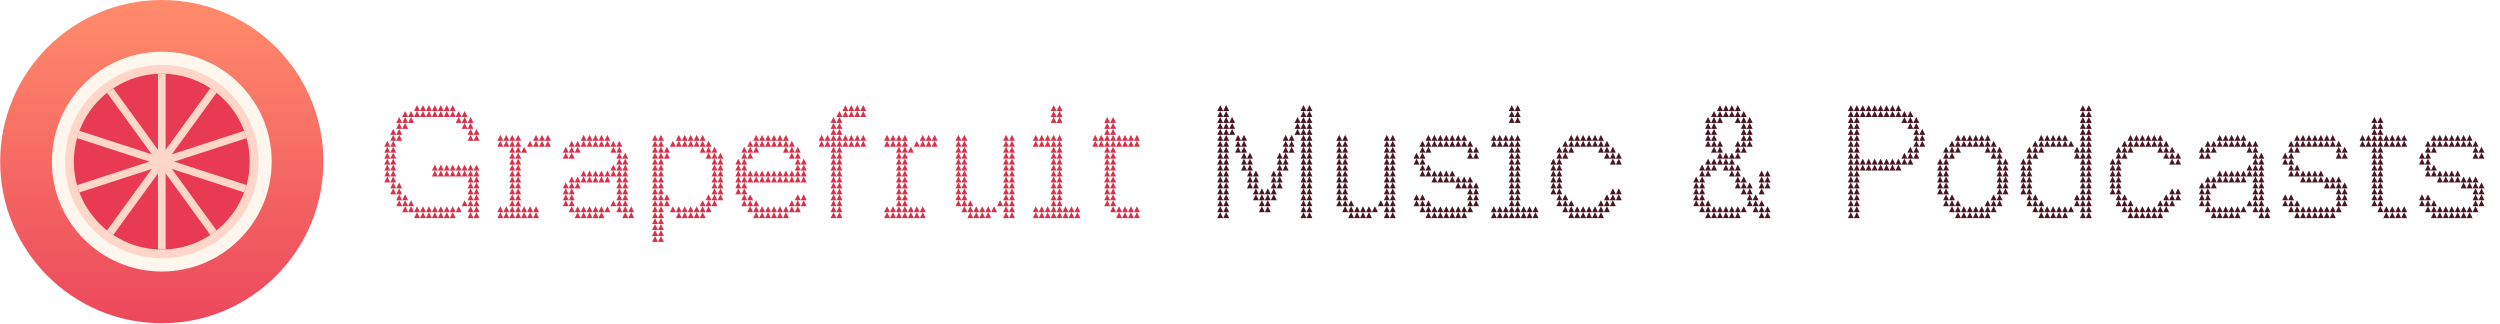
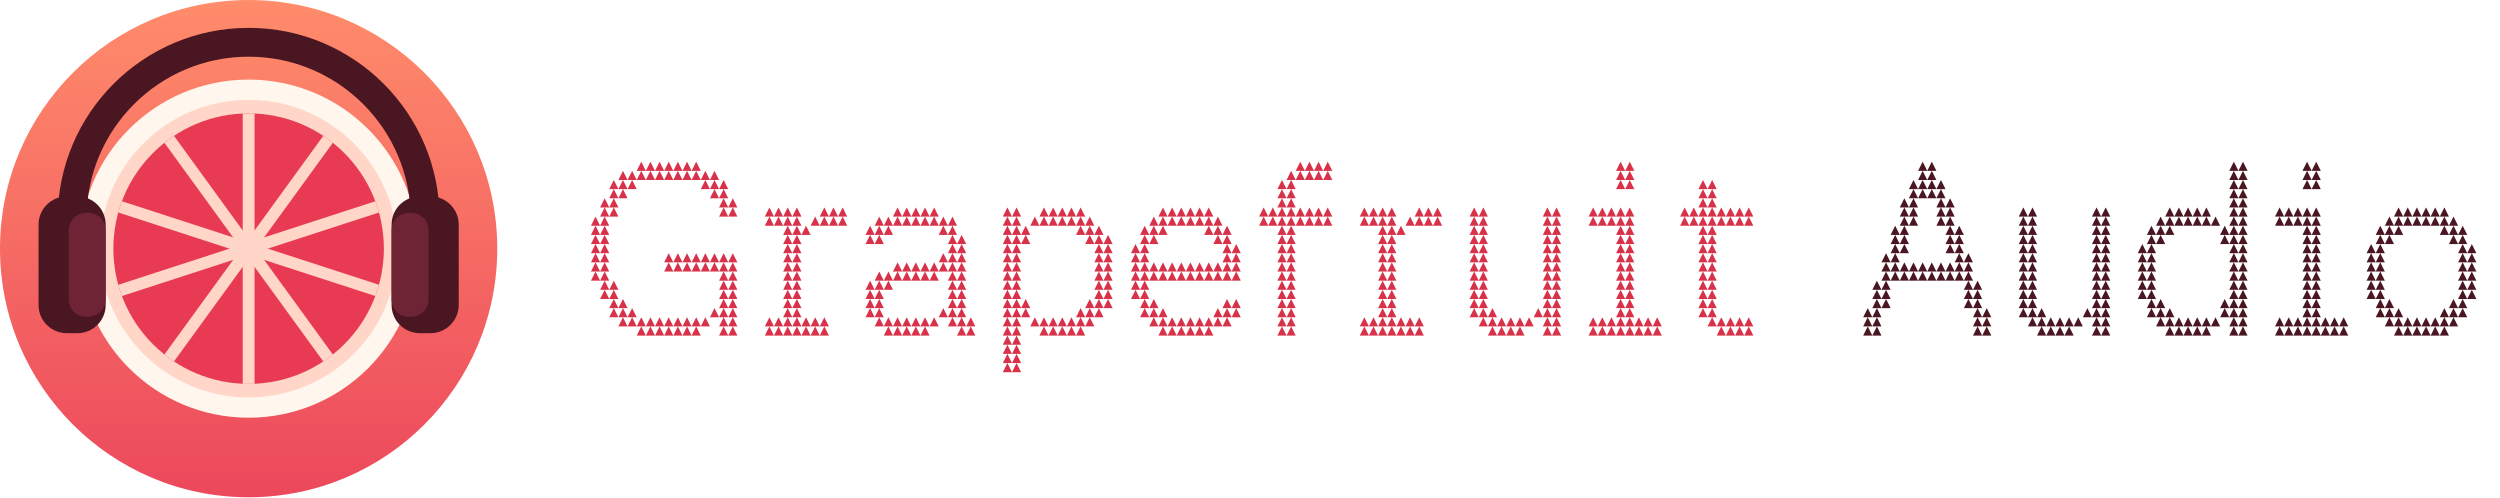
- <svg xmlns="http://www.w3.org/2000/svg" xmlns:xlink="http://www.w3.org/1999/xlink" viewBox="0 0 1979.72 256.00" width="1980" height="256" role="img" aria-label="Grapefruit Music &amp; Podcasts">
+ <svg xmlns="http://www.w3.org/2000/svg" xmlns:xlink="http://www.w3.org/1999/xlink" viewBox="0 0 1287.06 256.00" width="1287" height="256" role="img" aria-label="Grapefruit Audio">
  <defs>
    <linearGradient id="g-coral" x1="0" y1="0.00" x2="0" y2="256.00" gradientUnits="userSpaceOnUse">
      <stop offset="0" stop-color="#FF8C6B" />
      <stop offset="1" stop-color="#EC485C" />
    </linearGradient>
    <clipPath id="g-round">
      <circle cx="128.00" cy="128.00" r="128.00" />
    </clipPath>
  </defs>
  <g clip-path="url(#g-round)">
    <rect x="0.00" y="0.00" width="256.00" height="256.00" fill="url(#g-coral)" />
    <circle cx="128.00" cy="128.00" r="87.04" fill="#FFF7EE" />
    <circle cx="128.00" cy="128.00" r="76.60" fill="#FFD6C8" />
    <circle cx="128.00" cy="128.00" r="69.63" fill="#E83A52" />
    <g stroke="#FFD6C8" stroke-width="6.09">
      <line x1="128.00" y1="128.00" x2="128.00" y2="58.37" />
      <line x1="128.00" y1="128.00" x2="168.93" y2="71.67" />
      <line x1="128.00" y1="128.00" x2="194.22" y2="106.48" />
      <line x1="128.00" y1="128.00" x2="194.22" y2="149.52" />
      <line x1="128.00" y1="128.00" x2="168.93" y2="184.33" />
      <line x1="128.00" y1="128.00" x2="128.00" y2="197.63" />
      <line x1="128.00" y1="128.00" x2="87.07" y2="184.33" />
      <line x1="128.00" y1="128.00" x2="61.78" y2="149.52" />
      <line x1="128.00" y1="128.00" x2="61.78" y2="106.48" />
      <line x1="128.00" y1="128.00" x2="87.07" y2="71.67" />
    </g>
    <circle cx="128.00" cy="128.00" r="8.70" fill="#FFD6C8" />
+     <path d="M37.12 112.64A90.88 90.88 0 0 1 218.88 112.64" fill="none" stroke="#4A1622" stroke-width="14.85" stroke-linecap="round" />
+     <rect x="19.84" y="101.12" width="34.56" height="70.40" rx="14.52" fill="#4A1622" />
+     <rect x="35.39" y="109.57" width="19.01" height="53.50" rx="8.99" fill="#6E2434" />
+     <rect x="201.60" y="101.12" width="34.56" height="70.40" rx="14.52" fill="#4A1622" />
+     <rect x="201.60" y="109.57" width="19.01" height="53.50" rx="8.99" fill="#6E2434" />
  </g>
  <defs>
+     <path id="glyph-A" d="M285 722l19-38l-38 0zM323 722l19-38l-38 0zM285 684l19-38l-38 0zM323 684l19-38l-38 0zM285 646l19-38l-38 0zM247 646l19-38l-38 0zM323 646l19-38l-38 0zM361 646l19-38l-38 0zM247 608l19-38l-38 0zM285 608l19-38l-38 0zM323 608l19-38l-38 0zM361 608l19-38l-38 0zM247 570l19-38l-38 0zM399 570l19-38l-38 0zM209 570l19-38l-38 0zM361 570l19-38l-38 0zM247 532l19-38l-38 0zM399 532l19-38l-38 0zM209 532l19-38l-38 0zM361 532l19-38l-38 0zM361 494l19-38l-38 0zM209 494l19-38l-38 0zM247 494l19-38l-38 0zM399 494l19-38l-38 0zM209 456l19-38l-38 0zM171 456l19-38l-38 0zM399 456l19-38l-38 0zM437 456l19-38l-38 0zM209 418l19-38l-38 0zM171 418l19-38l-38 0zM399 418l19-38l-38 0zM437 418l19-38l-38 0zM209 380l19-38l-38 0zM171 380l19-38l-38 0zM399 380l19-38l-38 0zM437 380l19-38l-38 0zM437 342l19-38l-38 0zM171 342l19-38l-38 0zM133 342l19-38l-38 0zM475 342l19-38l-38 0zM475 304l19-38l-38 0zM209 304l19-38l-38 0zM171 304l19-38l-38 0zM133 304l19-38l-38 0zM399 304l19-38l-38 0zM361 304l19-38l-38 0zM323 304l19-38l-38 0zM285 304l19-38l-38 0zM437 304l19-38l-38 0zM247 304l19-38l-38 0zM133 266l19-38l-38 0zM171 266l19-38l-38 0zM209 266l19-38l-38 0zM247 266l19-38l-38 0zM285 266l19-38l-38 0zM323 266l19-38l-38 0zM361 266l19-38l-38 0zM399 266l19-38l-38 0zM437 266l19-38l-38 0zM475 266l19-38l-38 0zM133 228l19-38l-38 0zM475 228l19-38l-38 0zM95 228l19-38l-38 0zM513 228l19-38l-38 0zM513 190l19-38l-38 0zM133 190l19-38l-38 0zM475 190l19-38l-38 0zM95 190l19-38l-38 0zM133 152l19-38l-38 0zM475 152l19-38l-38 0zM513 152l19-38l-38 0zM95 152l19-38l-38 0zM95 114l19-38l-38 0zM513 114l19-38l-38 0zM57 114l19-38l-38 0zM551 114l19-38l-38 0zM513 76l19-38l-38 0zM95 76l19-38l-38 0zM57 76l19-38l-38 0zM551 76l19-38l-38 0zM513 38l19-38l-38 0zM95 38l19-38l-38 0zM57 38l19-38l-38 0zM551 38l19-38l-38 0z" />
    <path id="glyph-G" d="M475 722l19-38l-38 0zM285 722l19-38l-38 0zM361 722l19-38l-38 0zM247 722l19-38l-38 0zM399 722l19-38l-38 0zM323 722l19-38l-38 0zM437 722l19-38l-38 0zM171 684l19-38l-38 0zM437 684l19-38l-38 0zM551 684l19-38l-38 0zM323 684l19-38l-38 0zM209 684l19-38l-38 0zM475 684l19-38l-38 0zM285 684l19-38l-38 0zM399 684l19-38l-38 0zM361 684l19-38l-38 0zM513 684l19-38l-38 0zM247 684l19-38l-38 0zM171 646l19-38l-38 0zM589 646l19-38l-38 0zM209 646l19-38l-38 0zM513 646l19-38l-38 0zM551 646l19-38l-38 0zM133 646l19-38l-38 0zM589 608l19-38l-38 0zM171 608l19-38l-38 0zM551 608l19-38l-38 0zM133 608l19-38l-38 0zM95 570l19-38l-38 0zM589 570l19-38l-38 0zM133 570l19-38l-38 0zM627 570l19-38l-38 0zM133 532l19-38l-38 0zM589 532l19-38l-38 0zM95 532l19-38l-38 0zM627 532l19-38l-38 0zM95 494l19-38l-38 0zM57 494l19-38l-38 0zM57 456l19-38l-38 0zM95 456l19-38l-38 0zM57 418l19-38l-38 0zM95 418l19-38l-38 0zM57 380l19-38l-38 0zM95 380l19-38l-38 0zM589 342l19-38l-38 0zM627 342l19-38l-38 0zM551 342l19-38l-38 0zM513 342l19-38l-38 0zM475 342l19-38l-38 0zM437 342l19-38l-38 0zM95 342l19-38l-38 0zM399 342l19-38l-38 0zM361 342l19-38l-38 0zM57 342l19-38l-38 0zM551 304l19-38l-38 0zM57 304l19-38l-38 0zM513 304l19-38l-38 0zM475 304l19-38l-38 0zM437 304l19-38l-38 0zM589 304l19-38l-38 0zM627 304l19-38l-38 0zM95 304l19-38l-38 0zM361 304l19-38l-38 0zM399 304l19-38l-38 0zM589 266l19-38l-38 0zM57 266l19-38l-38 0zM95 266l19-38l-38 0zM627 266l19-38l-38 0zM95 228l19-38l-38 0zM133 228l19-38l-38 0zM589 228l19-38l-38 0zM627 228l19-38l-38 0zM95 190l19-38l-38 0zM133 190l19-38l-38 0zM627 190l19-38l-38 0zM589 190l19-38l-38 0zM589 152l19-38l-38 0zM133 152l19-38l-38 0zM171 152l19-38l-38 0zM627 152l19-38l-38 0zM589 114l19-38l-38 0zM551 114l19-38l-38 0zM627 114l19-38l-38 0zM171 114l19-38l-38 0zM209 114l19-38l-38 0zM133 114l19-38l-38 0zM627 76l19-38l-38 0zM171 76l19-38l-38 0zM209 76l19-38l-38 0zM247 76l19-38l-38 0zM513 76l19-38l-38 0zM589 76l19-38l-38 0zM285 76l19-38l-38 0zM437 76l19-38l-38 0zM475 76l19-38l-38 0zM323 76l19-38l-38 0zM361 76l19-38l-38 0zM399 76l19-38l-38 0zM399 38l19-38l-38 0zM627 38l19-38l-38 0zM589 38l19-38l-38 0zM437 38l19-38l-38 0zM323 38l19-38l-38 0zM361 38l19-38l-38 0zM285 38l19-38l-38 0zM247 38l19-38l-38 0zM475 38l19-38l-38 0z" />
-     <path id="glyph-M" d="M627 722l19-38l-38 0zM665 722l19-38l-38 0zM133 722l19-38l-38 0zM95 722l19-38l-38 0zM627 684l19-38l-38 0zM665 684l19-38l-38 0zM133 684l19-38l-38 0zM95 684l19-38l-38 0zM171 646l19-38l-38 0zM627 646l19-38l-38 0zM589 646l19-38l-38 0zM665 646l19-38l-38 0zM133 646l19-38l-38 0zM95 646l19-38l-38 0zM627 608l19-38l-38 0zM95 608l19-38l-38 0zM133 608l19-38l-38 0zM589 608l19-38l-38 0zM665 608l19-38l-38 0zM171 608l19-38l-38 0zM627 570l19-38l-38 0zM589 570l19-38l-38 0zM665 570l19-38l-38 0zM95 570l19-38l-38 0zM133 570l19-38l-38 0zM171 570l19-38l-38 0zM133 532l19-38l-38 0zM209 532l19-38l-38 0zM95 532l19-38l-38 0zM665 532l19-38l-38 0zM513 532l19-38l-38 0zM247 532l19-38l-38 0zM551 532l19-38l-38 0zM627 532l19-38l-38 0zM209 494l19-38l-38 0zM133 494l19-38l-38 0zM665 494l19-38l-38 0zM247 494l19-38l-38 0zM627 494l19-38l-38 0zM551 494l19-38l-38 0zM513 494l19-38l-38 0zM95 494l19-38l-38 0zM209 456l19-38l-38 0zM551 456l19-38l-38 0zM95 456l19-38l-38 0zM133 456l19-38l-38 0zM665 456l19-38l-38 0zM247 456l19-38l-38 0zM627 456l19-38l-38 0zM513 456l19-38l-38 0zM513 418l19-38l-38 0zM627 418l19-38l-38 0zM475 418l19-38l-38 0zM133 418l19-38l-38 0zM95 418l19-38l-38 0zM665 418l19-38l-38 0zM285 418l19-38l-38 0zM247 418l19-38l-38 0zM285 380l19-38l-38 0zM627 380l19-38l-38 0zM133 380l19-38l-38 0zM95 380l19-38l-38 0zM665 380l19-38l-38 0zM475 380l19-38l-38 0zM247 380l19-38l-38 0zM513 380l19-38l-38 0zM627 342l19-38l-38 0zM95 342l19-38l-38 0zM133 342l19-38l-38 0zM475 342l19-38l-38 0zM247 342l19-38l-38 0zM665 342l19-38l-38 0zM513 342l19-38l-38 0zM285 342l19-38l-38 0zM437 304l19-38l-38 0zM627 304l19-38l-38 0zM285 304l19-38l-38 0zM323 304l19-38l-38 0zM95 304l19-38l-38 0zM133 304l19-38l-38 0zM665 304l19-38l-38 0zM475 304l19-38l-38 0zM285 266l19-38l-38 0zM323 266l19-38l-38 0zM133 266l19-38l-38 0zM95 266l19-38l-38 0zM665 266l19-38l-38 0zM627 266l19-38l-38 0zM475 266l19-38l-38 0zM437 266l19-38l-38 0zM627 228l19-38l-38 0zM323 228l19-38l-38 0zM285 228l19-38l-38 0zM95 228l19-38l-38 0zM133 228l19-38l-38 0zM665 228l19-38l-38 0zM437 228l19-38l-38 0zM475 228l19-38l-38 0zM665 190l19-38l-38 0zM437 190l19-38l-38 0zM323 190l19-38l-38 0zM361 190l19-38l-38 0zM399 190l19-38l-38 0zM627 190l19-38l-38 0zM133 190l19-38l-38 0zM95 190l19-38l-38 0zM437 152l19-38l-38 0zM323 152l19-38l-38 0zM361 152l19-38l-38 0zM627 152l19-38l-38 0zM399 152l19-38l-38 0zM133 152l19-38l-38 0zM95 152l19-38l-38 0zM665 152l19-38l-38 0zM665 114l19-38l-38 0zM627 114l19-38l-38 0zM361 114l19-38l-38 0zM95 114l19-38l-38 0zM399 114l19-38l-38 0zM133 114l19-38l-38 0zM361 76l19-38l-38 0zM665 76l19-38l-38 0zM627 76l19-38l-38 0zM133 76l19-38l-38 0zM95 76l19-38l-38 0zM399 76l19-38l-38 0zM627 38l19-38l-38 0zM665 38l19-38l-38 0zM133 38l19-38l-38 0zM95 38l19-38l-38 0z" />
-     <path id="glyph-P" d="M95 722l19-38l-38 0zM133 722l19-38l-38 0zM171 722l19-38l-38 0zM399 722l19-38l-38 0zM361 722l19-38l-38 0zM323 722l19-38l-38 0zM285 722l19-38l-38 0zM247 722l19-38l-38 0zM209 722l19-38l-38 0zM95 684l19-38l-38 0zM133 684l19-38l-38 0zM399 684l19-38l-38 0zM361 684l19-38l-38 0zM323 684l19-38l-38 0zM285 684l19-38l-38 0zM247 684l19-38l-38 0zM209 684l19-38l-38 0zM171 684l19-38l-38 0zM475 684l19-38l-38 0zM437 684l19-38l-38 0zM437 646l19-38l-38 0zM133 646l19-38l-38 0zM513 646l19-38l-38 0zM95 646l19-38l-38 0zM475 646l19-38l-38 0zM475 608l19-38l-38 0zM95 608l19-38l-38 0zM133 608l19-38l-38 0zM513 608l19-38l-38 0zM95 570l19-38l-38 0zM513 570l19-38l-38 0zM551 570l19-38l-38 0zM133 570l19-38l-38 0zM551 532l19-38l-38 0zM133 532l19-38l-38 0zM95 532l19-38l-38 0zM513 532l19-38l-38 0zM551 494l19-38l-38 0zM95 494l19-38l-38 0zM133 494l19-38l-38 0zM513 494l19-38l-38 0zM513 456l19-38l-38 0zM133 456l19-38l-38 0zM95 456l19-38l-38 0zM475 456l19-38l-38 0zM513 418l19-38l-38 0zM95 418l19-38l-38 0zM133 418l19-38l-38 0zM437 418l19-38l-38 0zM475 418l19-38l-38 0zM171 380l19-38l-38 0zM437 380l19-38l-38 0zM209 380l19-38l-38 0zM247 380l19-38l-38 0zM399 380l19-38l-38 0zM285 380l19-38l-38 0zM323 380l19-38l-38 0zM361 380l19-38l-38 0zM95 380l19-38l-38 0zM133 380l19-38l-38 0zM475 380l19-38l-38 0zM209 342l19-38l-38 0zM323 342l19-38l-38 0zM285 342l19-38l-38 0zM247 342l19-38l-38 0zM171 342l19-38l-38 0zM361 342l19-38l-38 0zM95 342l19-38l-38 0zM133 342l19-38l-38 0zM399 342l19-38l-38 0zM133 304l19-38l-38 0zM95 304l19-38l-38 0zM133 266l19-38l-38 0zM95 266l19-38l-38 0zM133 228l19-38l-38 0zM95 228l19-38l-38 0zM95 190l19-38l-38 0zM133 190l19-38l-38 0zM133 152l19-38l-38 0zM95 152l19-38l-38 0zM95 114l19-38l-38 0zM133 114l19-38l-38 0zM95 76l19-38l-38 0zM133 76l19-38l-38 0zM95 38l19-38l-38 0zM133 38l19-38l-38 0z" />
    <path id="glyph-a" d="M247 532l19-38l-38 0zM361 532l19-38l-38 0zM209 532l19-38l-38 0zM323 532l19-38l-38 0zM285 532l19-38l-38 0zM285 494l19-38l-38 0zM133 494l19-38l-38 0zM247 494l19-38l-38 0zM361 494l19-38l-38 0zM171 494l19-38l-38 0zM209 494l19-38l-38 0zM437 494l19-38l-38 0zM399 494l19-38l-38 0zM323 494l19-38l-38 0zM95 456l19-38l-38 0zM171 456l19-38l-38 0zM133 456l19-38l-38 0zM437 456l19-38l-38 0zM399 456l19-38l-38 0zM133 418l19-38l-38 0zM95 418l19-38l-38 0zM475 418l19-38l-38 0zM437 418l19-38l-38 0zM437 380l19-38l-38 0zM475 380l19-38l-38 0zM399 342l19-38l-38 0zM475 342l19-38l-38 0zM437 342l19-38l-38 0zM209 304l19-38l-38 0zM437 304l19-38l-38 0zM475 304l19-38l-38 0zM399 304l19-38l-38 0zM361 304l19-38l-38 0zM323 304l19-38l-38 0zM285 304l19-38l-38 0zM247 304l19-38l-38 0zM475 266l19-38l-38 0zM171 266l19-38l-38 0zM209 266l19-38l-38 0zM437 266l19-38l-38 0zM133 266l19-38l-38 0zM323 266l19-38l-38 0zM285 266l19-38l-38 0zM361 266l19-38l-38 0zM247 266l19-38l-38 0zM171 228l19-38l-38 0zM95 228l19-38l-38 0zM133 228l19-38l-38 0zM437 228l19-38l-38 0zM475 228l19-38l-38 0zM95 190l19-38l-38 0zM475 190l19-38l-38 0zM437 190l19-38l-38 0zM133 190l19-38l-38 0zM437 152l19-38l-38 0zM475 152l19-38l-38 0zM133 152l19-38l-38 0zM95 152l19-38l-38 0zM437 114l19-38l-38 0zM475 114l19-38l-38 0zM95 114l19-38l-38 0zM133 114l19-38l-38 0zM399 114l19-38l-38 0zM475 76l19-38l-38 0zM513 76l19-38l-38 0zM323 76l19-38l-38 0zM437 76l19-38l-38 0zM361 76l19-38l-38 0zM133 76l19-38l-38 0zM171 76l19-38l-38 0zM285 76l19-38l-38 0zM209 76l19-38l-38 0zM247 76l19-38l-38 0zM513 38l19-38l-38 0zM475 38l19-38l-38 0zM323 38l19-38l-38 0zM171 38l19-38l-38 0zM209 38l19-38l-38 0zM247 38l19-38l-38 0zM285 38l19-38l-38 0z" />
-     <path id="glyph-ampersand" d="M247 722l19-38l-38 0zM209 722l19-38l-38 0zM285 722l19-38l-38 0zM323 722l19-38l-38 0zM361 684l19-38l-38 0zM209 684l19-38l-38 0zM171 684l19-38l-38 0zM285 684l19-38l-38 0zM247 684l19-38l-38 0zM323 684l19-38l-38 0zM399 646l19-38l-38 0zM171 646l19-38l-38 0zM323 646l19-38l-38 0zM209 646l19-38l-38 0zM133 646l19-38l-38 0zM361 646l19-38l-38 0zM399 608l19-38l-38 0zM361 608l19-38l-38 0zM171 608l19-38l-38 0zM133 608l19-38l-38 0zM133 570l19-38l-38 0zM361 570l19-38l-38 0zM171 570l19-38l-38 0zM399 570l19-38l-38 0zM171 532l19-38l-38 0zM133 532l19-38l-38 0zM361 532l19-38l-38 0zM399 532l19-38l-38 0zM323 494l19-38l-38 0zM171 494l19-38l-38 0zM209 494l19-38l-38 0zM133 494l19-38l-38 0zM361 494l19-38l-38 0zM399 494l19-38l-38 0zM209 456l19-38l-38 0zM171 456l19-38l-38 0zM323 456l19-38l-38 0zM361 456l19-38l-38 0zM209 418l19-38l-38 0zM285 418l19-38l-38 0zM323 418l19-38l-38 0zM247 418l19-38l-38 0zM209 380l19-38l-38 0zM247 380l19-38l-38 0zM285 380l19-38l-38 0zM133 380l19-38l-38 0zM171 380l19-38l-38 0zM171 342l19-38l-38 0zM285 342l19-38l-38 0zM133 342l19-38l-38 0zM323 342l19-38l-38 0zM95 342l19-38l-38 0zM247 342l19-38l-38 0zM475 304l19-38l-38 0zM323 304l19-38l-38 0zM285 304l19-38l-38 0zM133 304l19-38l-38 0zM95 304l19-38l-38 0zM513 304l19-38l-38 0zM361 266l19-38l-38 0zM323 266l19-38l-38 0zM95 266l19-38l-38 0zM57 266l19-38l-38 0zM475 266l19-38l-38 0zM513 266l19-38l-38 0zM323 228l19-38l-38 0zM399 228l19-38l-38 0zM361 228l19-38l-38 0zM95 228l19-38l-38 0zM57 228l19-38l-38 0zM475 228l19-38l-38 0zM513 228l19-38l-38 0zM57 190l19-38l-38 0zM95 190l19-38l-38 0zM475 190l19-38l-38 0zM361 190l19-38l-38 0zM399 190l19-38l-38 0zM437 152l19-38l-38 0zM57 152l19-38l-38 0zM95 152l19-38l-38 0zM399 152l19-38l-38 0zM57 114l19-38l-38 0zM133 114l19-38l-38 0zM475 114l19-38l-38 0zM437 114l19-38l-38 0zM399 114l19-38l-38 0zM95 114l19-38l-38 0zM513 76l19-38l-38 0zM361 76l19-38l-38 0zM209 76l19-38l-38 0zM171 76l19-38l-38 0zM323 76l19-38l-38 0zM133 76l19-38l-38 0zM95 76l19-38l-38 0zM285 76l19-38l-38 0zM247 76l19-38l-38 0zM437 76l19-38l-38 0zM475 76l19-38l-38 0zM323 38l19-38l-38 0zM133 38l19-38l-38 0zM171 38l19-38l-38 0zM513 38l19-38l-38 0zM285 38l19-38l-38 0zM247 38l19-38l-38 0zM475 38l19-38l-38 0zM209 38l19-38l-38 0z" />
-     <path id="glyph-c" d="M323 532l19-38l-38 0zM209 532l19-38l-38 0zM285 532l19-38l-38 0zM361 532l19-38l-38 0zM171 532l19-38l-38 0zM247 532l19-38l-38 0zM323 494l19-38l-38 0zM133 494l19-38l-38 0zM285 494l19-38l-38 0zM209 494l19-38l-38 0zM361 494l19-38l-38 0zM399 494l19-38l-38 0zM247 494l19-38l-38 0zM171 494l19-38l-38 0zM133 456l19-38l-38 0zM95 456l19-38l-38 0zM399 456l19-38l-38 0zM437 456l19-38l-38 0zM361 456l19-38l-38 0zM171 456l19-38l-38 0zM95 418l19-38l-38 0zM133 418l19-38l-38 0zM399 418l19-38l-38 0zM437 418l19-38l-38 0zM475 418l19-38l-38 0zM437 380l19-38l-38 0zM57 380l19-38l-38 0zM95 380l19-38l-38 0zM475 380l19-38l-38 0zM57 342l19-38l-38 0zM95 342l19-38l-38 0zM95 304l19-38l-38 0zM57 304l19-38l-38 0zM57 266l19-38l-38 0zM95 266l19-38l-38 0zM95 228l19-38l-38 0zM57 228l19-38l-38 0zM475 190l19-38l-38 0zM95 190l19-38l-38 0zM57 190l19-38l-38 0zM437 190l19-38l-38 0zM475 152l19-38l-38 0zM133 152l19-38l-38 0zM399 152l19-38l-38 0zM437 152l19-38l-38 0zM95 152l19-38l-38 0zM361 114l19-38l-38 0zM437 114l19-38l-38 0zM95 114l19-38l-38 0zM133 114l19-38l-38 0zM171 114l19-38l-38 0zM399 114l19-38l-38 0zM399 76l19-38l-38 0zM361 76l19-38l-38 0zM323 76l19-38l-38 0zM247 76l19-38l-38 0zM209 76l19-38l-38 0zM133 76l19-38l-38 0zM171 76l19-38l-38 0zM285 76l19-38l-38 0zM247 38l19-38l-38 0zM285 38l19-38l-38 0zM323 38l19-38l-38 0zM361 38l19-38l-38 0zM171 38l19-38l-38 0zM209 38l19-38l-38 0z" />
    <path id="glyph-d" d="M475 722l19-38l-38 0zM437 722l19-38l-38 0zM475 684l19-38l-38 0zM437 684l19-38l-38 0zM437 646l19-38l-38 0zM475 646l19-38l-38 0zM437 608l19-38l-38 0zM475 608l19-38l-38 0zM475 570l19-38l-38 0zM437 570l19-38l-38 0zM171 532l19-38l-38 0zM437 532l19-38l-38 0zM475 532l19-38l-38 0zM209 532l19-38l-38 0zM247 532l19-38l-38 0zM285 532l19-38l-38 0zM323 532l19-38l-38 0zM247 494l19-38l-38 0zM209 494l19-38l-38 0zM437 494l19-38l-38 0zM171 494l19-38l-38 0zM133 494l19-38l-38 0zM361 494l19-38l-38 0zM475 494l19-38l-38 0zM323 494l19-38l-38 0zM285 494l19-38l-38 0zM95 456l19-38l-38 0zM171 456l19-38l-38 0zM133 456l19-38l-38 0zM399 456l19-38l-38 0zM475 456l19-38l-38 0zM437 456l19-38l-38 0zM475 418l19-38l-38 0zM399 418l19-38l-38 0zM133 418l19-38l-38 0zM437 418l19-38l-38 0zM95 418l19-38l-38 0zM475 380l19-38l-38 0zM57 380l19-38l-38 0zM437 380l19-38l-38 0zM95 380l19-38l-38 0zM95 342l19-38l-38 0zM475 342l19-38l-38 0zM57 342l19-38l-38 0zM437 342l19-38l-38 0zM475 304l19-38l-38 0zM437 304l19-38l-38 0zM57 304l19-38l-38 0zM95 304l19-38l-38 0zM475 266l19-38l-38 0zM95 266l19-38l-38 0zM57 266l19-38l-38 0zM437 266l19-38l-38 0zM57 228l19-38l-38 0zM437 228l19-38l-38 0zM475 228l19-38l-38 0zM95 228l19-38l-38 0zM95 190l19-38l-38 0zM57 190l19-38l-38 0zM475 190l19-38l-38 0zM437 190l19-38l-38 0zM475 152l19-38l-38 0zM437 152l19-38l-38 0zM95 152l19-38l-38 0zM133 152l19-38l-38 0zM399 152l19-38l-38 0zM171 114l19-38l-38 0zM399 114l19-38l-38 0zM133 114l19-38l-38 0zM95 114l19-38l-38 0zM437 114l19-38l-38 0zM475 114l19-38l-38 0zM209 76l19-38l-38 0zM247 76l19-38l-38 0zM285 76l19-38l-38 0zM171 76l19-38l-38 0zM323 76l19-38l-38 0zM361 76l19-38l-38 0zM437 76l19-38l-38 0zM475 76l19-38l-38 0zM133 76l19-38l-38 0zM171 38l19-38l-38 0zM209 38l19-38l-38 0zM247 38l19-38l-38 0zM323 38l19-38l-38 0zM475 38l19-38l-38 0zM437 38l19-38l-38 0zM285 38l19-38l-38 0z" />
    <path id="glyph-e" d="M323 532l19-38l-38 0zM361 532l19-38l-38 0zM285 532l19-38l-38 0zM247 532l19-38l-38 0zM209 532l19-38l-38 0zM171 532l19-38l-38 0zM323 494l19-38l-38 0zM133 494l19-38l-38 0zM171 494l19-38l-38 0zM361 494l19-38l-38 0zM399 494l19-38l-38 0zM285 494l19-38l-38 0zM209 494l19-38l-38 0zM247 494l19-38l-38 0zM171 456l19-38l-38 0zM133 456l19-38l-38 0zM95 456l19-38l-38 0zM399 456l19-38l-38 0zM361 456l19-38l-38 0zM437 456l19-38l-38 0zM437 418l19-38l-38 0zM95 418l19-38l-38 0zM133 418l19-38l-38 0zM399 418l19-38l-38 0zM437 380l19-38l-38 0zM95 380l19-38l-38 0zM57 380l19-38l-38 0zM475 380l19-38l-38 0zM57 342l19-38l-38 0zM95 342l19-38l-38 0zM437 342l19-38l-38 0zM475 342l19-38l-38 0zM57 304l19-38l-38 0zM399 304l19-38l-38 0zM361 304l19-38l-38 0zM323 304l19-38l-38 0zM285 304l19-38l-38 0zM247 304l19-38l-38 0zM209 304l19-38l-38 0zM95 304l19-38l-38 0zM171 304l19-38l-38 0zM133 304l19-38l-38 0zM475 304l19-38l-38 0zM437 304l19-38l-38 0zM171 266l19-38l-38 0zM247 266l19-38l-38 0zM209 266l19-38l-38 0zM285 266l19-38l-38 0zM323 266l19-38l-38 0zM437 266l19-38l-38 0zM475 266l19-38l-38 0zM361 266l19-38l-38 0zM399 266l19-38l-38 0zM95 266l19-38l-38 0zM57 266l19-38l-38 0zM133 266l19-38l-38 0zM95 228l19-38l-38 0zM57 228l19-38l-38 0zM95 190l19-38l-38 0zM57 190l19-38l-38 0zM133 152l19-38l-38 0zM95 152l19-38l-38 0zM475 152l19-38l-38 0zM437 152l19-38l-38 0zM171 114l19-38l-38 0zM95 114l19-38l-38 0zM133 114l19-38l-38 0zM399 114l19-38l-38 0zM475 114l19-38l-38 0zM437 114l19-38l-38 0zM285 76l19-38l-38 0zM247 76l19-38l-38 0zM209 76l19-38l-38 0zM133 76l19-38l-38 0zM399 76l19-38l-38 0zM323 76l19-38l-38 0zM437 76l19-38l-38 0zM361 76l19-38l-38 0zM171 76l19-38l-38 0zM285 38l19-38l-38 0zM247 38l19-38l-38 0zM209 38l19-38l-38 0zM323 38l19-38l-38 0zM361 38l19-38l-38 0zM171 38l19-38l-38 0z" />
    <path id="glyph-f" d="M323 722l19-38l-38 0zM285 722l19-38l-38 0zM247 722l19-38l-38 0zM209 722l19-38l-38 0zM209 684l19-38l-38 0zM247 684l19-38l-38 0zM285 684l19-38l-38 0zM323 684l19-38l-38 0zM171 684l19-38l-38 0zM171 646l19-38l-38 0zM133 646l19-38l-38 0zM171 608l19-38l-38 0zM133 608l19-38l-38 0zM171 570l19-38l-38 0zM133 570l19-38l-38 0zM133 532l19-38l-38 0zM323 532l19-38l-38 0zM57 532l19-38l-38 0zM285 532l19-38l-38 0zM247 532l19-38l-38 0zM209 532l19-38l-38 0zM95 532l19-38l-38 0zM171 532l19-38l-38 0zM323 494l19-38l-38 0zM95 494l19-38l-38 0zM57 494l19-38l-38 0zM285 494l19-38l-38 0zM247 494l19-38l-38 0zM171 494l19-38l-38 0zM133 494l19-38l-38 0zM209 494l19-38l-38 0zM133 456l19-38l-38 0zM171 456l19-38l-38 0zM133 418l19-38l-38 0zM171 418l19-38l-38 0zM133 380l19-38l-38 0zM171 380l19-38l-38 0zM133 342l19-38l-38 0zM171 342l19-38l-38 0zM133 304l19-38l-38 0zM171 304l19-38l-38 0zM171 266l19-38l-38 0zM133 266l19-38l-38 0zM171 228l19-38l-38 0zM133 228l19-38l-38 0zM171 190l19-38l-38 0zM133 190l19-38l-38 0zM171 152l19-38l-38 0zM133 152l19-38l-38 0zM171 114l19-38l-38 0zM133 114l19-38l-38 0zM133 76l19-38l-38 0zM171 76l19-38l-38 0zM171 38l19-38l-38 0zM133 38l19-38l-38 0z" />
    <path id="glyph-i" d="M133 532l19-38l-38 0zM171 532l19-38l-38 0zM57 532l19-38l-38 0zM209 532l19-38l-38 0zM95 532l19-38l-38 0zM171 494l19-38l-38 0zM209 494l19-38l-38 0zM95 494l19-38l-38 0zM57 494l19-38l-38 0zM133 494l19-38l-38 0zM209 456l19-38l-38 0zM171 456l19-38l-38 0zM209 418l19-38l-38 0zM171 418l19-38l-38 0zM209 380l19-38l-38 0zM171 380l19-38l-38 0zM209 342l19-38l-38 0zM171 342l19-38l-38 0zM171 304l19-38l-38 0zM209 304l19-38l-38 0zM209 266l19-38l-38 0zM171 266l19-38l-38 0zM209 228l19-38l-38 0zM171 228l19-38l-38 0zM171 190l19-38l-38 0zM209 190l19-38l-38 0zM171 152l19-38l-38 0zM209 152l19-38l-38 0zM171 114l19-38l-38 0zM209 114l19-38l-38 0zM57 76l19-38l-38 0zM285 76l19-38l-38 0zM247 76l19-38l-38 0zM171 76l19-38l-38 0zM209 76l19-38l-38 0zM133 76l19-38l-38 0zM95 76l19-38l-38 0zM323 76l19-38l-38 0zM247 38l19-38l-38 0zM285 38l19-38l-38 0zM209 38l19-38l-38 0zM171 38l19-38l-38 0zM133 38l19-38l-38 0zM95 38l19-38l-38 0zM57 38l19-38l-38 0zM323 38l19-38l-38 0zM209 722l19-38l-38 0zM171 722l19-38l-38 0zM171 684l19-38l-38 0zM209 684l19-38l-38 0zM171 646l19-38l-38 0zM209 646l19-38l-38 0z" />
    <path id="glyph-o" d="M285 532l19-38l-38 0zM171 532l19-38l-38 0zM323 532l19-38l-38 0zM361 532l19-38l-38 0zM247 532l19-38l-38 0zM209 532l19-38l-38 0zM285 494l19-38l-38 0zM171 494l19-38l-38 0zM361 494l19-38l-38 0zM133 494l19-38l-38 0zM323 494l19-38l-38 0zM399 494l19-38l-38 0zM247 494l19-38l-38 0zM209 494l19-38l-38 0zM133 456l19-38l-38 0zM361 456l19-38l-38 0zM171 456l19-38l-38 0zM399 456l19-38l-38 0zM437 456l19-38l-38 0zM95 456l19-38l-38 0zM133 418l19-38l-38 0zM95 418l19-38l-38 0zM399 418l19-38l-38 0zM437 418l19-38l-38 0zM57 380l19-38l-38 0zM95 380l19-38l-38 0zM475 380l19-38l-38 0zM437 380l19-38l-38 0zM57 342l19-38l-38 0zM95 342l19-38l-38 0zM475 342l19-38l-38 0zM437 342l19-38l-38 0zM57 304l19-38l-38 0zM95 304l19-38l-38 0zM475 304l19-38l-38 0zM437 304l19-38l-38 0zM57 266l19-38l-38 0zM437 266l19-38l-38 0zM475 266l19-38l-38 0zM95 266l19-38l-38 0zM57 228l19-38l-38 0zM437 228l19-38l-38 0zM475 228l19-38l-38 0zM95 228l19-38l-38 0zM475 190l19-38l-38 0zM437 190l19-38l-38 0zM57 190l19-38l-38 0zM95 190l19-38l-38 0zM399 152l19-38l-38 0zM437 152l19-38l-38 0zM95 152l19-38l-38 0zM133 152l19-38l-38 0zM399 114l19-38l-38 0zM95 114l19-38l-38 0zM133 114l19-38l-38 0zM437 114l19-38l-38 0zM171 114l19-38l-38 0zM361 114l19-38l-38 0zM323 76l19-38l-38 0zM247 76l19-38l-38 0zM209 76l19-38l-38 0zM133 76l19-38l-38 0zM361 76l19-38l-38 0zM285 76l19-38l-38 0zM399 76l19-38l-38 0zM171 76l19-38l-38 0zM209 38l19-38l-38 0zM247 38l19-38l-38 0zM171 38l19-38l-38 0zM361 38l19-38l-38 0zM285 38l19-38l-38 0zM323 38l19-38l-38 0z" />
    <path id="glyph-p" d="M133 532l19-38l-38 0zM247 532l19-38l-38 0zM285 532l19-38l-38 0zM323 532l19-38l-38 0zM361 532l19-38l-38 0zM399 532l19-38l-38 0zM95 532l19-38l-38 0zM247 494l19-38l-38 0zM323 494l19-38l-38 0zM209 494l19-38l-38 0zM361 494l19-38l-38 0zM437 494l19-38l-38 0zM399 494l19-38l-38 0zM285 494l19-38l-38 0zM95 494l19-38l-38 0zM133 494l19-38l-38 0zM95 456l19-38l-38 0zM171 456l19-38l-38 0zM399 456l19-38l-38 0zM437 456l19-38l-38 0zM475 456l19-38l-38 0zM133 456l19-38l-38 0zM513 418l19-38l-38 0zM95 418l19-38l-38 0zM133 418l19-38l-38 0zM171 418l19-38l-38 0zM437 418l19-38l-38 0zM475 418l19-38l-38 0zM133 380l19-38l-38 0zM475 380l19-38l-38 0zM513 380l19-38l-38 0zM95 380l19-38l-38 0zM133 342l19-38l-38 0zM95 342l19-38l-38 0zM513 342l19-38l-38 0zM475 342l19-38l-38 0zM133 304l19-38l-38 0zM95 304l19-38l-38 0zM513 304l19-38l-38 0zM475 304l19-38l-38 0zM475 266l19-38l-38 0zM133 266l19-38l-38 0zM95 266l19-38l-38 0zM513 266l19-38l-38 0zM513 228l19-38l-38 0zM475 228l19-38l-38 0zM95 228l19-38l-38 0zM133 228l19-38l-38 0zM475 190l19-38l-38 0zM513 190l19-38l-38 0zM95 190l19-38l-38 0zM133 190l19-38l-38 0zM475 152l19-38l-38 0zM513 152l19-38l-38 0zM171 152l19-38l-38 0zM133 152l19-38l-38 0zM437 152l19-38l-38 0zM95 152l19-38l-38 0zM171 114l19-38l-38 0zM95 114l19-38l-38 0zM399 114l19-38l-38 0zM133 114l19-38l-38 0zM437 114l19-38l-38 0zM475 114l19-38l-38 0zM437 76l19-38l-38 0zM133 76l19-38l-38 0zM95 76l19-38l-38 0zM399 76l19-38l-38 0zM361 76l19-38l-38 0zM323 76l19-38l-38 0zM285 76l19-38l-38 0zM247 76l19-38l-38 0zM209 76l19-38l-38 0zM95 38l19-38l-38 0zM133 38l19-38l-38 0zM361 38l19-38l-38 0zM399 38l19-38l-38 0zM323 38l19-38l-38 0zM285 38l19-38l-38 0zM247 38l19-38l-38 0zM133 0l19-38l-38 0zM95 0l19-38l-38 0zM95-38l19-38l-38 0zM133-38l19-38l-38 0zM133-76l19-38l-38 0zM95-76l19-38l-38 0zM95-114l19-38l-38 0zM133-114l19-38l-38 0z" />
    <path id="glyph-r" d="M133 532l19-38l-38 0zM399 532l19-38l-38 0zM95 532l19-38l-38 0zM323 532l19-38l-38 0zM209 532l19-38l-38 0zM171 532l19-38l-38 0zM361 532l19-38l-38 0zM171 494l19-38l-38 0zM323 494l19-38l-38 0zM95 494l19-38l-38 0zM285 494l19-38l-38 0zM133 494l19-38l-38 0zM209 494l19-38l-38 0zM399 494l19-38l-38 0zM361 494l19-38l-38 0zM209 456l19-38l-38 0zM171 456l19-38l-38 0zM247 456l19-38l-38 0zM171 418l19-38l-38 0zM209 418l19-38l-38 0zM171 380l19-38l-38 0zM209 380l19-38l-38 0zM171 342l19-38l-38 0zM209 342l19-38l-38 0zM171 304l19-38l-38 0zM209 304l19-38l-38 0zM171 266l19-38l-38 0zM209 266l19-38l-38 0zM209 228l19-38l-38 0zM171 228l19-38l-38 0zM171 190l19-38l-38 0zM209 190l19-38l-38 0zM209 152l19-38l-38 0zM171 152l19-38l-38 0zM209 114l19-38l-38 0zM171 114l19-38l-38 0zM285 76l19-38l-38 0zM247 76l19-38l-38 0zM95 76l19-38l-38 0zM133 76l19-38l-38 0zM171 76l19-38l-38 0zM209 76l19-38l-38 0zM323 76l19-38l-38 0zM285 38l19-38l-38 0zM247 38l19-38l-38 0zM95 38l19-38l-38 0zM133 38l19-38l-38 0zM209 38l19-38l-38 0zM171 38l19-38l-38 0zM323 38l19-38l-38 0z" />
-     <path id="glyph-s" d="M171 532l19-38l-38 0zM133 532l19-38l-38 0zM361 532l19-38l-38 0zM323 532l19-38l-38 0zM285 532l19-38l-38 0zM247 532l19-38l-38 0zM209 532l19-38l-38 0zM95 494l19-38l-38 0zM133 494l19-38l-38 0zM171 494l19-38l-38 0zM209 494l19-38l-38 0zM247 494l19-38l-38 0zM285 494l19-38l-38 0zM323 494l19-38l-38 0zM361 494l19-38l-38 0zM399 494l19-38l-38 0zM437 456l19-38l-38 0zM399 456l19-38l-38 0zM133 456l19-38l-38 0zM95 456l19-38l-38 0zM437 418l19-38l-38 0zM399 418l19-38l-38 0zM95 418l19-38l-38 0zM57 418l19-38l-38 0zM95 380l19-38l-38 0zM57 380l19-38l-38 0zM95 342l19-38l-38 0zM133 342l19-38l-38 0zM209 304l19-38l-38 0zM285 304l19-38l-38 0zM247 304l19-38l-38 0zM171 304l19-38l-38 0zM95 304l19-38l-38 0zM133 304l19-38l-38 0zM399 266l19-38l-38 0zM323 266l19-38l-38 0zM285 266l19-38l-38 0zM247 266l19-38l-38 0zM361 266l19-38l-38 0zM209 266l19-38l-38 0zM171 266l19-38l-38 0zM437 228l19-38l-38 0zM399 228l19-38l-38 0zM323 228l19-38l-38 0zM361 228l19-38l-38 0zM399 190l19-38l-38 0zM437 190l19-38l-38 0zM95 152l19-38l-38 0zM399 152l19-38l-38 0zM437 152l19-38l-38 0zM57 152l19-38l-38 0zM133 114l19-38l-38 0zM399 114l19-38l-38 0zM95 114l19-38l-38 0zM437 114l19-38l-38 0zM57 114l19-38l-38 0zM133 76l19-38l-38 0zM171 76l19-38l-38 0zM209 76l19-38l-38 0zM247 76l19-38l-38 0zM285 76l19-38l-38 0zM323 76l19-38l-38 0zM361 76l19-38l-38 0zM399 76l19-38l-38 0zM95 76l19-38l-38 0zM171 38l19-38l-38 0zM361 38l19-38l-38 0zM323 38l19-38l-38 0zM285 38l19-38l-38 0zM247 38l19-38l-38 0zM209 38l19-38l-38 0zM133 38l19-38l-38 0z" />
    <path id="glyph-t" d="M171 646l19-38l-38 0zM133 646l19-38l-38 0zM171 608l19-38l-38 0zM133 608l19-38l-38 0zM133 570l19-38l-38 0zM171 570l19-38l-38 0zM95 532l19-38l-38 0zM133 532l19-38l-38 0zM171 532l19-38l-38 0zM57 532l19-38l-38 0zM209 532l19-38l-38 0zM247 532l19-38l-38 0zM285 532l19-38l-38 0zM323 532l19-38l-38 0zM95 494l19-38l-38 0zM323 494l19-38l-38 0zM285 494l19-38l-38 0zM247 494l19-38l-38 0zM209 494l19-38l-38 0zM133 494l19-38l-38 0zM171 494l19-38l-38 0zM57 494l19-38l-38 0zM133 456l19-38l-38 0zM171 456l19-38l-38 0zM133 418l19-38l-38 0zM171 418l19-38l-38 0zM171 380l19-38l-38 0zM133 380l19-38l-38 0zM133 342l19-38l-38 0zM171 342l19-38l-38 0zM133 304l19-38l-38 0zM171 304l19-38l-38 0zM133 266l19-38l-38 0zM171 266l19-38l-38 0zM133 228l19-38l-38 0zM171 228l19-38l-38 0zM171 190l19-38l-38 0zM133 190l19-38l-38 0zM133 152l19-38l-38 0zM171 152l19-38l-38 0zM171 114l19-38l-38 0zM133 114l19-38l-38 0zM285 76l19-38l-38 0zM247 76l19-38l-38 0zM209 76l19-38l-38 0zM171 76l19-38l-38 0zM323 76l19-38l-38 0zM285 38l19-38l-38 0zM247 38l19-38l-38 0zM209 38l19-38l-38 0zM323 38l19-38l-38 0z" />
    <path id="glyph-u" d="M133 532l19-38l-38 0zM95 532l19-38l-38 0zM399 532l19-38l-38 0zM437 532l19-38l-38 0zM133 494l19-38l-38 0zM437 494l19-38l-38 0zM95 494l19-38l-38 0zM399 494l19-38l-38 0zM133 456l19-38l-38 0zM437 456l19-38l-38 0zM95 456l19-38l-38 0zM399 456l19-38l-38 0zM133 418l19-38l-38 0zM437 418l19-38l-38 0zM95 418l19-38l-38 0zM399 418l19-38l-38 0zM399 380l19-38l-38 0zM95 380l19-38l-38 0zM133 380l19-38l-38 0zM437 380l19-38l-38 0zM399 342l19-38l-38 0zM133 342l19-38l-38 0zM95 342l19-38l-38 0zM437 342l19-38l-38 0zM399 304l19-38l-38 0zM133 304l19-38l-38 0zM95 304l19-38l-38 0zM437 304l19-38l-38 0zM399 266l19-38l-38 0zM133 266l19-38l-38 0zM95 266l19-38l-38 0zM437 266l19-38l-38 0zM437 228l19-38l-38 0zM95 228l19-38l-38 0zM133 228l19-38l-38 0zM399 228l19-38l-38 0zM437 190l19-38l-38 0zM95 190l19-38l-38 0zM133 190l19-38l-38 0zM399 190l19-38l-38 0zM95 152l19-38l-38 0zM399 152l19-38l-38 0zM133 152l19-38l-38 0zM437 152l19-38l-38 0zM95 114l19-38l-38 0zM133 114l19-38l-38 0zM171 114l19-38l-38 0zM399 114l19-38l-38 0zM361 114l19-38l-38 0zM437 114l19-38l-38 0zM171 76l19-38l-38 0zM209 76l19-38l-38 0zM247 76l19-38l-38 0zM285 76l19-38l-38 0zM323 76l19-38l-38 0zM133 76l19-38l-38 0zM399 76l19-38l-38 0zM437 76l19-38l-38 0zM285 38l19-38l-38 0zM171 38l19-38l-38 0zM247 38l19-38l-38 0zM399 38l19-38l-38 0zM437 38l19-38l-38 0zM209 38l19-38l-38 0z" />
  </defs>
  <g fill="#D8324A">
    <use xlink:href="#glyph-G" transform="translate(299.52 172.76) scale(0.124 -0.124)" />
    <use xlink:href="#glyph-r" transform="translate(384.34 172.76) scale(0.124 -0.124)" />
    <use xlink:href="#glyph-a" transform="translate(436.17 172.76) scale(0.124 -0.124)" />
    <use xlink:href="#glyph-p" transform="translate(506.85 172.76) scale(0.124 -0.124)" />
    <use xlink:href="#glyph-e" transform="translate(577.53 172.76) scale(0.124 -0.124)" />
    <use xlink:href="#glyph-f" transform="translate(643.50 172.76) scale(0.124 -0.124)" />
    <use xlink:href="#glyph-r" transform="translate(690.62 172.76) scale(0.124 -0.124)" />
    <use xlink:href="#glyph-u" transform="translate(747.16 172.76) scale(0.124 -0.124)" />
    <use xlink:href="#glyph-i" transform="translate(813.13 172.76) scale(0.124 -0.124)" />
    <use xlink:href="#glyph-t" transform="translate(860.25 172.76) scale(0.124 -0.124)" />
  </g>
  <g fill="#4A1622">
-     <use xlink:href="#glyph-M" transform="translate(954.49 172.76) scale(0.124 -0.124)" />
-     <use xlink:href="#glyph-u" transform="translate(1048.73 172.76) scale(0.124 -0.124)" />
-     <use xlink:href="#glyph-s" transform="translate(1114.70 172.76) scale(0.124 -0.124)" />
-     <use xlink:href="#glyph-i" transform="translate(1175.95 172.76) scale(0.124 -0.124)" />
-     <use xlink:href="#glyph-c" transform="translate(1223.07 172.76) scale(0.124 -0.124)" />
-     <use xlink:href="#glyph-ampersand" transform="translate(1336.16 172.76) scale(0.124 -0.124)" />
-     <use xlink:href="#glyph-P" transform="translate(1453.96 172.76) scale(0.124 -0.124)" />
-     <use xlink:href="#glyph-o" transform="translate(1529.35 172.76) scale(0.124 -0.124)" />
-     <use xlink:href="#glyph-d" transform="translate(1595.32 172.76) scale(0.124 -0.124)" />
-     <use xlink:href="#glyph-c" transform="translate(1666.00 172.76) scale(0.124 -0.124)" />
-     <use xlink:href="#glyph-a" transform="translate(1731.97 172.76) scale(0.124 -0.124)" />
-     <use xlink:href="#glyph-s" transform="translate(1802.65 172.76) scale(0.124 -0.124)" />
-     <use xlink:href="#glyph-t" transform="translate(1863.90 172.76) scale(0.124 -0.124)" />
-     <use xlink:href="#glyph-s" transform="translate(1911.02 172.76) scale(0.124 -0.124)" />
+     <use xlink:href="#glyph-A" transform="translate(954.49 172.76) scale(0.124 -0.124)" />
+     <use xlink:href="#glyph-u" transform="translate(1029.88 172.76) scale(0.124 -0.124)" />
+     <use xlink:href="#glyph-d" transform="translate(1095.85 172.76) scale(0.124 -0.124)" />
+     <use xlink:href="#glyph-i" transform="translate(1166.53 172.76) scale(0.124 -0.124)" />
+     <use xlink:href="#glyph-o" transform="translate(1213.65 172.76) scale(0.124 -0.124)" />
  </g>
</svg>
